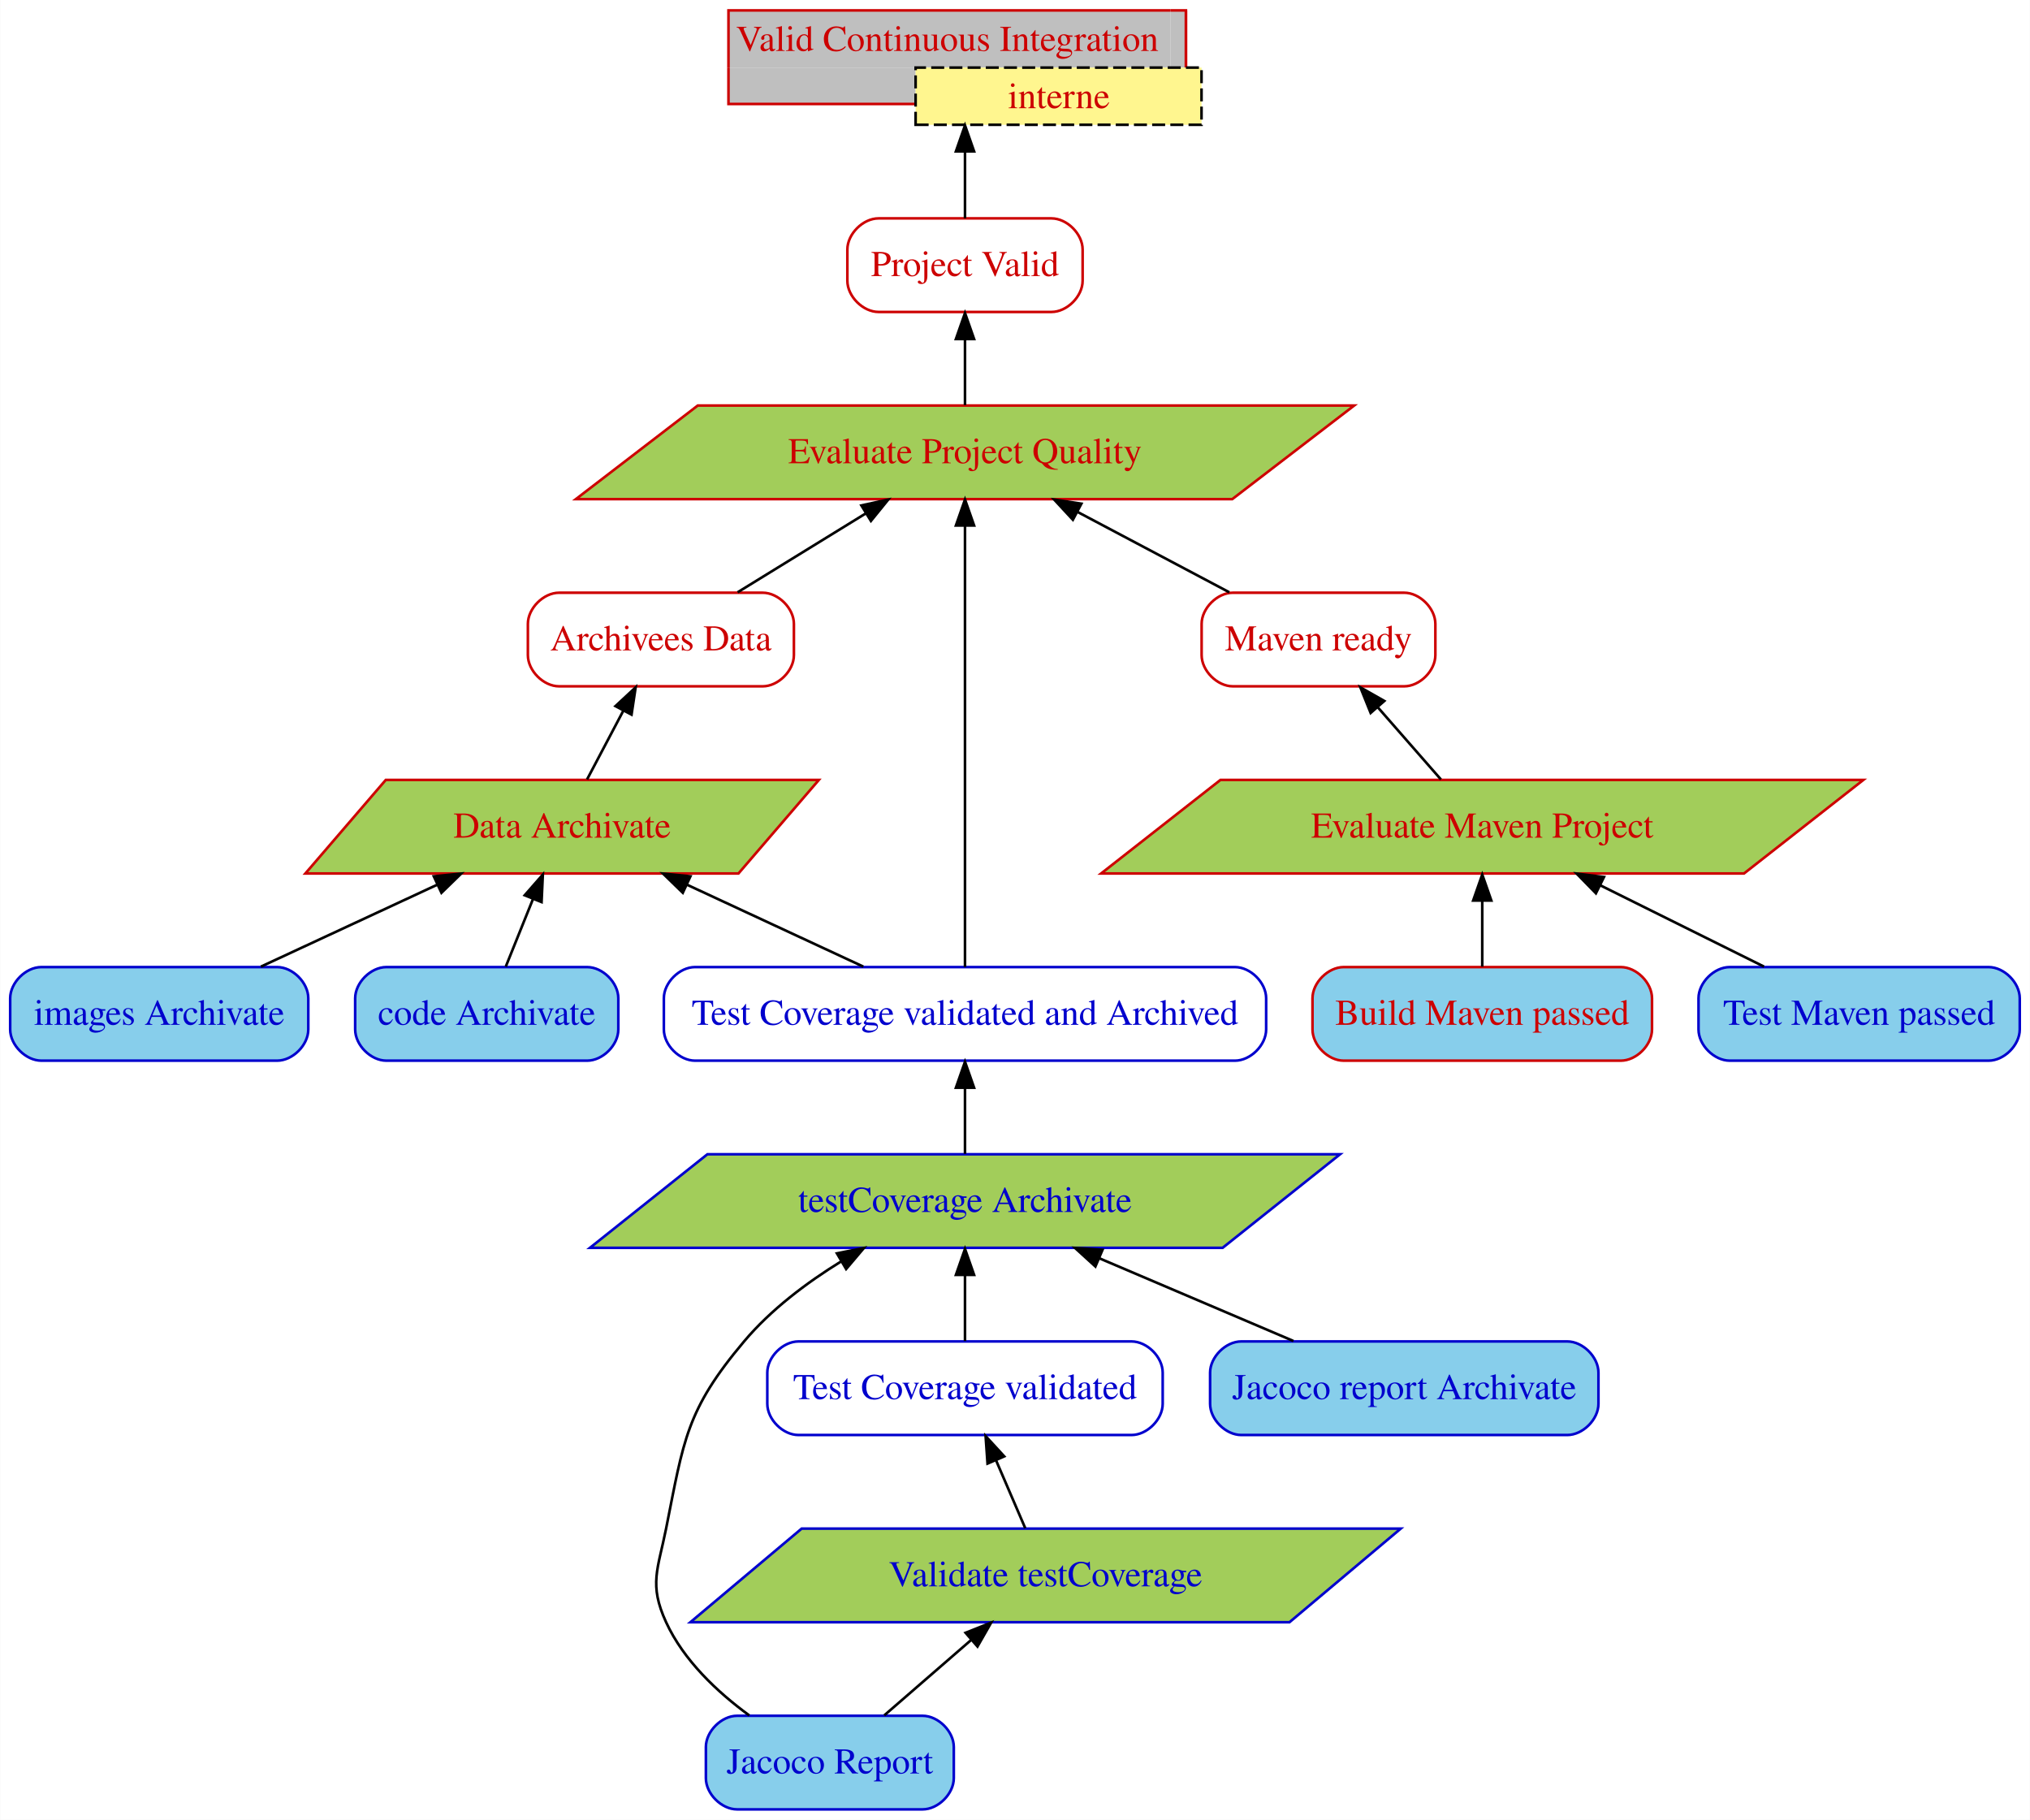
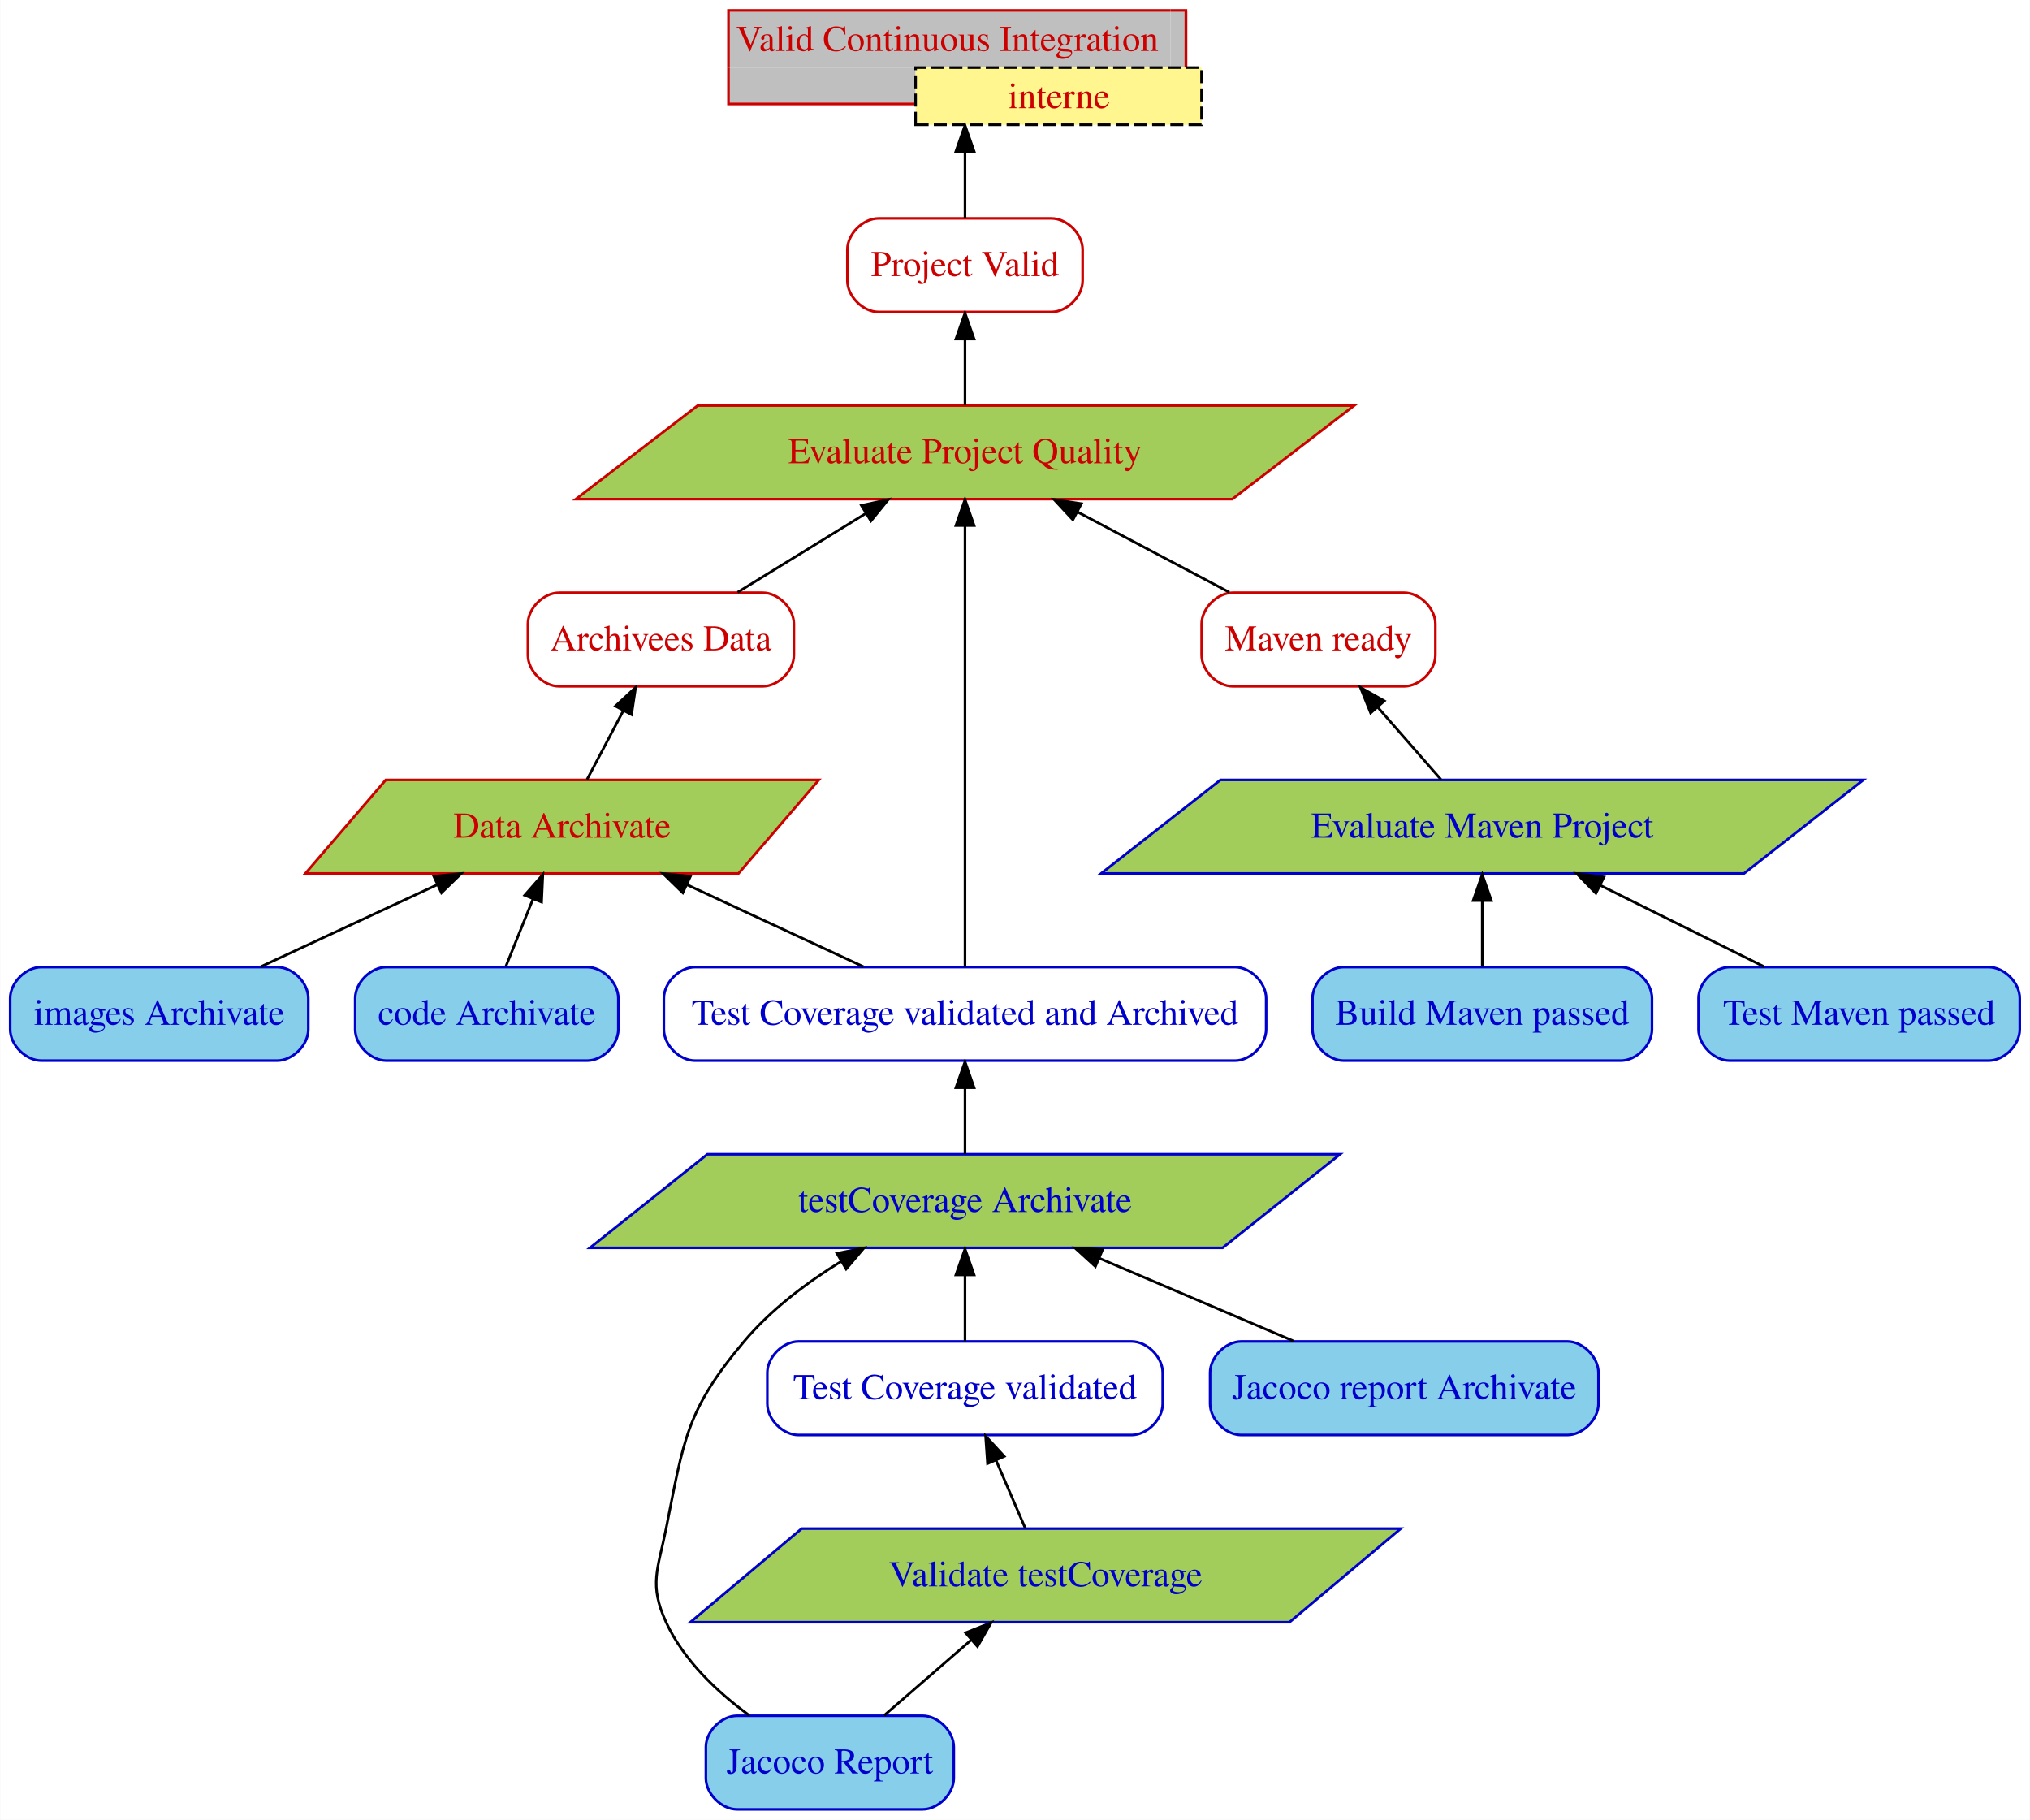
<svg xmlns="http://www.w3.org/2000/svg" width="781px" height="700px" viewBox="0.00 0.00 780.82 700.00">
  <g id="graph0" class="graph" transform="scale(1.0 1.0) rotate(0) translate(4 696)">
    <polygon fill="#ffffff" stroke="transparent" points="-4,4 -4,-696 776.821,-696 776.821,4 -4,4" />
    <g id="node1" class="node">
      <polygon fill="#bfbfbf" stroke="transparent" points="276.174,-670 276.174,-692 446.174,-692 446.174,-670 276.174,-670" />
      <polyline fill="none" stroke="#cd0000" points="446.174,-692 276.174,-692 276.174,-670 " />
      <text text-anchor="start" x="279.13" y="-676.4" font-family="Times,serif" font-size="14.00" fill="#cd0000">Valid Continuous Integration</text>
      <polygon fill="#bfbfbf" stroke="transparent" points="446.174,-670 446.174,-692 452.174,-692 452.174,-670 446.174,-670" />
      <polyline fill="none" stroke="#cd0000" points="452.174,-670 452.174,-692 446.174,-692 " />
      <polyline fill="none" stroke="#cd0000" points="452.174,-692 452.174,-670 " />
      <polygon fill="#bfbfbf" stroke="transparent" points="276.174,-656 276.174,-670 348.174,-670 348.174,-656 276.174,-656" />
      <polyline fill="none" stroke="#cd0000" points="276.174,-670 276.174,-656 348.174,-656 " />
      <polygon fill="#fff68f" stroke="transparent" points="348.174,-648 348.174,-670 458.174,-670 458.174,-648 348.174,-648" />
      <polygon fill="none" stroke="#000000" stroke-dasharray="5,2" points="348.174,-648 348.174,-670 458.174,-670 458.174,-648 348.174,-648" />
      <text text-anchor="start" x="383.738" y="-654.4" font-family="Times,serif" font-size="14.00" fill="#cd0000">interne</text>
    </g>
    <g id="node2" class="node">
      <path fill="transparent" stroke="#cd0000" d="M400.43,-612C400.43,-612 333.917,-612 333.917,-612 327.917,-612 321.917,-606 321.917,-600 321.917,-600 321.917,-588 321.917,-588 321.917,-582 327.917,-576 333.917,-576 333.917,-576 400.43,-576 400.43,-576 406.43,-576 412.43,-582 412.43,-588 412.43,-588 412.43,-600 412.43,-600 412.43,-606 406.43,-612 400.43,-612" />
      <text text-anchor="middle" x="367.174" y="-589.8" font-family="Times,serif" font-size="14.00" fill="#cd0000">Project Valid</text>
    </g>
    <g id="edge1" class="edge">
      <path fill="none" stroke="#000000" d="M367.174,-612.011C367.174,-619.709 367.174,-628.937 367.174,-637.744" />
      <polygon fill="#000000" stroke="#000000" points="363.674,-637.772 367.174,-647.772 370.674,-637.772 363.674,-637.772" />
    </g>
    <g id="node3" class="node">
      <path fill="transparent" stroke="#0000cd" d="M471.034,-324C471.034,-324 263.313,-324 263.313,-324 257.313,-324 251.313,-318 251.313,-312 251.313,-312 251.313,-300 251.313,-300 251.313,-294 257.313,-288 263.313,-288 263.313,-288 471.034,-288 471.034,-288 477.034,-288 483.034,-294 483.034,-300 483.034,-300 483.034,-312 483.034,-312 483.034,-318 477.034,-324 471.034,-324" />
      <text text-anchor="middle" x="367.174" y="-301.8" font-family="Times,serif" font-size="14.00" fill="#0000cd">Test Coverage validated and Archived</text>
    </g>
    <g id="node4" class="node">
      <polygon fill="#a2cd5a" stroke="#cd0000" points="310.956,-396 144.333,-396 113.391,-360 280.015,-360 310.956,-396" />
      <text text-anchor="middle" x="212.174" y="-373.8" font-family="Times,serif" font-size="14.00" fill="#cd0000">Data Archivate</text>
    </g>
    <g id="edge2" class="edge">
      <path fill="none" stroke="#000000" d="M328.061,-324.169C307.422,-333.755 281.925,-345.599 260.106,-355.735" />
      <polygon fill="#000000" stroke="#000000" points="258.6,-352.575 251.005,-359.962 261.549,-358.923 258.6,-352.575" />
    </g>
    <g id="node6" class="node">
      <polygon fill="#a2cd5a" stroke="#cd0000" points="516.894,-540 264.349,-540 217.453,-504 469.998,-504 516.894,-540" />
      <text text-anchor="middle" x="367.174" y="-517.8" font-family="Times,serif" font-size="14.00" fill="#cd0000">Evaluate Project Quality</text>
    </g>
    <g id="edge3" class="edge">
      <path fill="none" stroke="#000000" d="M367.174,-324.045C367.174,-361.606 367.174,-448.446 367.174,-493.59" />
      <polygon fill="#000000" stroke="#000000" points="363.674,-493.855 367.174,-503.855 370.674,-493.855 363.674,-493.855" />
    </g>
    <g id="node5" class="node">
      <path fill="transparent" stroke="#cd0000" d="M289.347,-468C289.347,-468 211,-468 211,-468 205,-468 199,-462 199,-456 199,-456 199,-444 199,-444 199,-438 205,-432 211,-432 211,-432 289.347,-432 289.347,-432 295.347,-432 301.347,-438 301.347,-444 301.347,-444 301.347,-456 301.347,-456 301.347,-462 295.347,-468 289.347,-468" />
      <text text-anchor="middle" x="250.174" y="-445.8" font-family="Times,serif" font-size="14.00" fill="#cd0000">Archivees Data</text>
    </g>
    <g id="edge4" class="edge">
      <path fill="none" stroke="#000000" d="M221.763,-396.169C226.005,-404.207 231.086,-413.833 235.77,-422.708" />
      <polygon fill="#000000" stroke="#000000" points="232.692,-424.377 240.456,-431.587 238.883,-421.109 232.692,-424.377" />
    </g>
    <g id="edge5" class="edge">
      <path fill="none" stroke="#000000" d="M279.698,-468.169C294.663,-477.378 313.012,-488.67 329.034,-498.529" />
      <polygon fill="#000000" stroke="#000000" points="327.308,-501.577 337.659,-503.837 330.977,-495.615 327.308,-501.577" />
    </g>
    <g id="edge6" class="edge">
      <path fill="none" stroke="#000000" d="M367.174,-540.169C367.174,-547.869 367.174,-557.026 367.174,-565.583" />
      <polygon fill="#000000" stroke="#000000" points="363.674,-565.587 367.174,-575.587 370.674,-565.587 363.674,-565.587" />
    </g>
    <g id="node7" class="node">
-       <path fill="#87ceeb" stroke="#cd0000" d="M619.484,-324C619.484,-324 512.863,-324 512.863,-324 506.863,-324 500.863,-318 500.863,-312 500.863,-312 500.863,-300 500.863,-300 500.863,-294 506.863,-288 512.863,-288 512.863,-288 619.484,-288 619.484,-288 625.484,-288 631.484,-294 631.484,-300 631.484,-300 631.484,-312 631.484,-312 631.484,-318 625.484,-324 619.484,-324" />
-       <text text-anchor="middle" x="566.174" y="-301.8" font-family="Times,serif" font-size="14.00" fill="#cd0000">Build Maven passed</text>
+       <path fill="#87ceeb" stroke="#0000cd" d="M619.484,-324C619.484,-324 512.863,-324 512.863,-324 506.863,-324 500.863,-318 500.863,-312 500.863,-312 500.863,-300 500.863,-300 500.863,-294 506.863,-288 512.863,-288 512.863,-288 619.484,-288 619.484,-288 625.484,-288 631.484,-294 631.484,-300 631.484,-300 631.484,-312 631.484,-312 631.484,-318 625.484,-324 619.484,-324" />
+       <text text-anchor="middle" x="566.174" y="-301.8" font-family="Times,serif" font-size="14.00" fill="#0000cd">Build Maven passed</text>
    </g>
    <g id="node8" class="node">
-       <polygon fill="#a2cd5a" stroke="#cd0000" points="712.809,-396 465.468,-396 419.538,-360 666.879,-360 712.809,-396" />
-       <text text-anchor="middle" x="566.174" y="-373.8" font-family="Times,serif" font-size="14.00" fill="#cd0000">Evaluate Maven Project</text>
+       <polygon fill="#a2cd5a" stroke="#0000cd" points="712.809,-396 465.468,-396 419.538,-360 666.879,-360 712.809,-396" />
+       <text text-anchor="middle" x="566.174" y="-373.8" font-family="Times,serif" font-size="14.00" fill="#0000cd">Evaluate Maven Project</text>
    </g>
    <g id="edge7" class="edge">
      <path fill="none" stroke="#000000" d="M566.174,-324.169C566.174,-331.869 566.174,-341.026 566.174,-349.583" />
      <polygon fill="#000000" stroke="#000000" points="562.674,-349.587 566.174,-359.587 569.674,-349.587 562.674,-349.587" />
    </g>
    <g id="node9" class="node">
      <path fill="transparent" stroke="#cd0000" d="M536.138,-468C536.138,-468 470.209,-468 470.209,-468 464.209,-468 458.209,-462 458.209,-456 458.209,-456 458.209,-444 458.209,-444 458.209,-438 464.209,-432 470.209,-432 470.209,-432 536.138,-432 536.138,-432 542.138,-432 548.138,-438 548.138,-444 548.138,-444 548.138,-456 548.138,-456 548.138,-462 542.138,-468 536.138,-468" />
      <text text-anchor="middle" x="503.174" y="-445.8" font-family="Times,serif" font-size="14.00" fill="#cd0000">Maven ready</text>
    </g>
    <g id="edge8" class="edge">
      <path fill="none" stroke="#000000" d="M550.276,-396.169C542.946,-404.546 534.108,-414.647 526.077,-423.825" />
      <polygon fill="#000000" stroke="#000000" points="523.236,-421.756 519.285,-431.587 528.504,-426.366 523.236,-421.756" />
    </g>
    <g id="edge9" class="edge">
      <path fill="none" stroke="#000000" d="M468.855,-468.169C451.138,-477.548 429.339,-489.089 410.475,-499.076" />
      <polygon fill="#000000" stroke="#000000" points="408.681,-496.065 401.481,-503.837 411.957,-502.252 408.681,-496.065" />
    </g>
    <g id="node10" class="node">
      <polygon fill="#a2cd5a" stroke="#0000cd" points="511.48,-252 268.068,-252 222.868,-216 466.279,-216 511.48,-252" />
      <text text-anchor="middle" x="367.174" y="-229.8" font-family="Times,serif" font-size="14.00" fill="#0000cd">testCoverage Archivate</text>
    </g>
    <g id="edge10" class="edge">
      <path fill="none" stroke="#000000" d="M367.174,-252.169C367.174,-259.869 367.174,-269.026 367.174,-277.583" />
      <polygon fill="#000000" stroke="#000000" points="363.674,-277.587 367.174,-287.587 370.674,-277.587 363.674,-277.587" />
    </g>
    <g id="node11" class="node">
      <path fill="transparent" stroke="#0000cd" d="M431.233,-180C431.233,-180 303.115,-180 303.115,-180 297.115,-180 291.115,-174 291.115,-168 291.115,-168 291.115,-156 291.115,-156 291.115,-150 297.115,-144 303.115,-144 303.115,-144 431.233,-144 431.233,-144 437.233,-144 443.233,-150 443.233,-156 443.233,-156 443.233,-168 443.233,-168 443.233,-174 437.233,-180 431.233,-180" />
      <text text-anchor="middle" x="367.174" y="-157.8" font-family="Times,serif" font-size="14.00" fill="#0000cd">Test Coverage validated</text>
    </g>
    <g id="edge11" class="edge">
      <path fill="none" stroke="#000000" d="M367.174,-180.169C367.174,-187.869 367.174,-197.026 367.174,-205.583" />
      <polygon fill="#000000" stroke="#000000" points="363.674,-205.587 367.174,-215.587 370.674,-205.587 363.674,-205.587" />
    </g>
    <g id="node12" class="node">
      <path fill="#87ceeb" stroke="#0000cd" d="M598.881,-180C598.881,-180 473.466,-180 473.466,-180 467.466,-180 461.466,-174 461.466,-168 461.466,-168 461.466,-156 461.466,-156 461.466,-150 467.466,-144 473.466,-144 473.466,-144 598.881,-144 598.881,-144 604.881,-144 610.881,-150 610.881,-156 610.881,-156 610.881,-168 610.881,-168 610.881,-174 604.881,-180 598.881,-180" />
      <text text-anchor="middle" x="536.174" y="-157.8" font-family="Times,serif" font-size="14.00" fill="#0000cd">Jacoco report Archivate</text>
    </g>
    <g id="edge12" class="edge">
      <path fill="none" stroke="#000000" d="M493.528,-180.169C470.825,-189.841 442.728,-201.811 418.799,-212.006" />
      <polygon fill="#000000" stroke="#000000" points="417.341,-208.822 409.513,-215.962 420.084,-215.262 417.341,-208.822" />
    </g>
    <g id="node13" class="node">
      <polygon fill="#a2cd5a" stroke="#0000cd" points="534.82,-108 304.328,-108 261.527,-72 492.019,-72 534.82,-108" />
      <text text-anchor="middle" x="398.174" y="-85.8" font-family="Times,serif" font-size="14.00" fill="#0000cd">Validate testCoverage</text>
    </g>
    <g id="edge13" class="edge">
      <path fill="none" stroke="#000000" d="M390.351,-108.169C386.963,-116.038 382.92,-125.429 379.166,-134.147" />
      <polygon fill="#000000" stroke="#000000" points="375.841,-133.018 375.101,-143.587 382.271,-135.786 375.841,-133.018" />
    </g>
    <g id="node14" class="node">
      <path fill="#87ceeb" stroke="#0000cd" d="M102.521,-324C102.521,-324 11.826,-324 11.826,-324 5.826,-324 -.174,-318 -.174,-312 -.174,-312 -.174,-300 -.174,-300 -.174,-294 5.826,-288 11.826,-288 11.826,-288 102.521,-288 102.521,-288 108.521,-288 114.521,-294 114.521,-300 114.521,-300 114.521,-312 114.521,-312 114.521,-318 108.521,-324 102.521,-324" />
      <text text-anchor="middle" x="57.174" y="-301.8" font-family="Times,serif" font-size="14.00" fill="#0000cd">images Archivate</text>
    </g>
    <g id="edge14" class="edge">
      <path fill="none" stroke="#000000" d="M96.287,-324.169C116.925,-333.755 142.422,-345.599 164.241,-355.735" />
      <polygon fill="#000000" stroke="#000000" points="162.798,-358.923 173.342,-359.962 165.747,-352.575 162.798,-358.923" />
    </g>
    <g id="node15" class="node">
      <path fill="#87ceeb" stroke="#0000cd" d="M350.865,-36C350.865,-36 279.482,-36 279.482,-36 273.482,-36 267.482,-30 267.482,-24 267.482,-24 267.482,-12 267.482,-12 267.482,-6 273.482,0 279.482,0 279.482,0 350.865,0 350.865,0 356.865,0 362.865,-6 362.865,-12 362.865,-12 362.865,-24 362.865,-24 362.865,-30 356.865,-36 350.865,-36" />
      <text text-anchor="middle" x="315.174" y="-13.8" font-family="Times,serif" font-size="14.00" fill="#0000cd">Jacoco Report</text>
    </g>
    <g id="edge16" class="edge">
      <path fill="none" stroke="#000000" d="M284.197,-36.122C271.817,-45.174 258.915,-57.342 252.174,-72 245.488,-86.536 249.036,-92.311 252.174,-108 258.972,-141.994 259.846,-153.481 282.174,-180 292.427,-192.178 306.139,-202.524 319.554,-210.801" />
      <polygon fill="#000000" stroke="#000000" points="317.893,-213.885 328.286,-215.94 321.443,-207.852 317.893,-213.885" />
    </g>
    <g id="edge15" class="edge">
      <path fill="none" stroke="#000000" d="M336.118,-36.169C346.243,-44.952 358.551,-55.629 369.528,-65.151" />
      <polygon fill="#000000" stroke="#000000" points="367.389,-67.928 377.236,-71.837 371.976,-62.641 367.389,-67.928" />
    </g>
    <g id="node16" class="node">
      <path fill="#87ceeb" stroke="#0000cd" d="M760.969,-324C760.969,-324 661.379,-324 661.379,-324 655.379,-324 649.379,-318 649.379,-312 649.379,-312 649.379,-300 649.379,-300 649.379,-294 655.379,-288 661.379,-288 661.379,-288 760.969,-288 760.969,-288 766.969,-288 772.969,-294 772.969,-300 772.969,-300 772.969,-312 772.969,-312 772.969,-318 766.969,-324 760.969,-324" />
      <text text-anchor="middle" x="711.174" y="-301.8" font-family="Times,serif" font-size="14.00" fill="#0000cd">Test Maven passed</text>
    </g>
    <g id="edge17" class="edge">
      <path fill="none" stroke="#000000" d="M674.584,-324.169C655.45,-333.67 631.851,-345.388 611.561,-355.463" />
      <polygon fill="#000000" stroke="#000000" points="609.9,-352.38 602.5,-359.962 613.013,-358.649 609.9,-352.38" />
    </g>
    <g id="node17" class="node">
      <path fill="#87ceeb" stroke="#0000cd" d="M221.795,-324C221.795,-324 144.552,-324 144.552,-324 138.552,-324 132.552,-318 132.552,-312 132.552,-312 132.552,-300 132.552,-300 132.552,-294 138.552,-288 144.552,-288 144.552,-288 221.795,-288 221.795,-288 227.795,-288 233.795,-294 233.795,-300 233.795,-300 233.795,-312 233.795,-312 233.795,-318 227.795,-324 221.795,-324" />
      <text text-anchor="middle" x="183.174" y="-301.8" font-family="Times,serif" font-size="14.00" fill="#0000cd">code Archivate</text>
    </g>
    <g id="edge18" class="edge">
      <path fill="none" stroke="#000000" d="M190.492,-324.169C193.661,-332.038 197.444,-341.429 200.955,-350.147" />
      <polygon fill="#000000" stroke="#000000" points="197.774,-351.618 204.757,-359.587 204.268,-349.003 197.774,-351.618" />
    </g>
  </g>
</svg>
